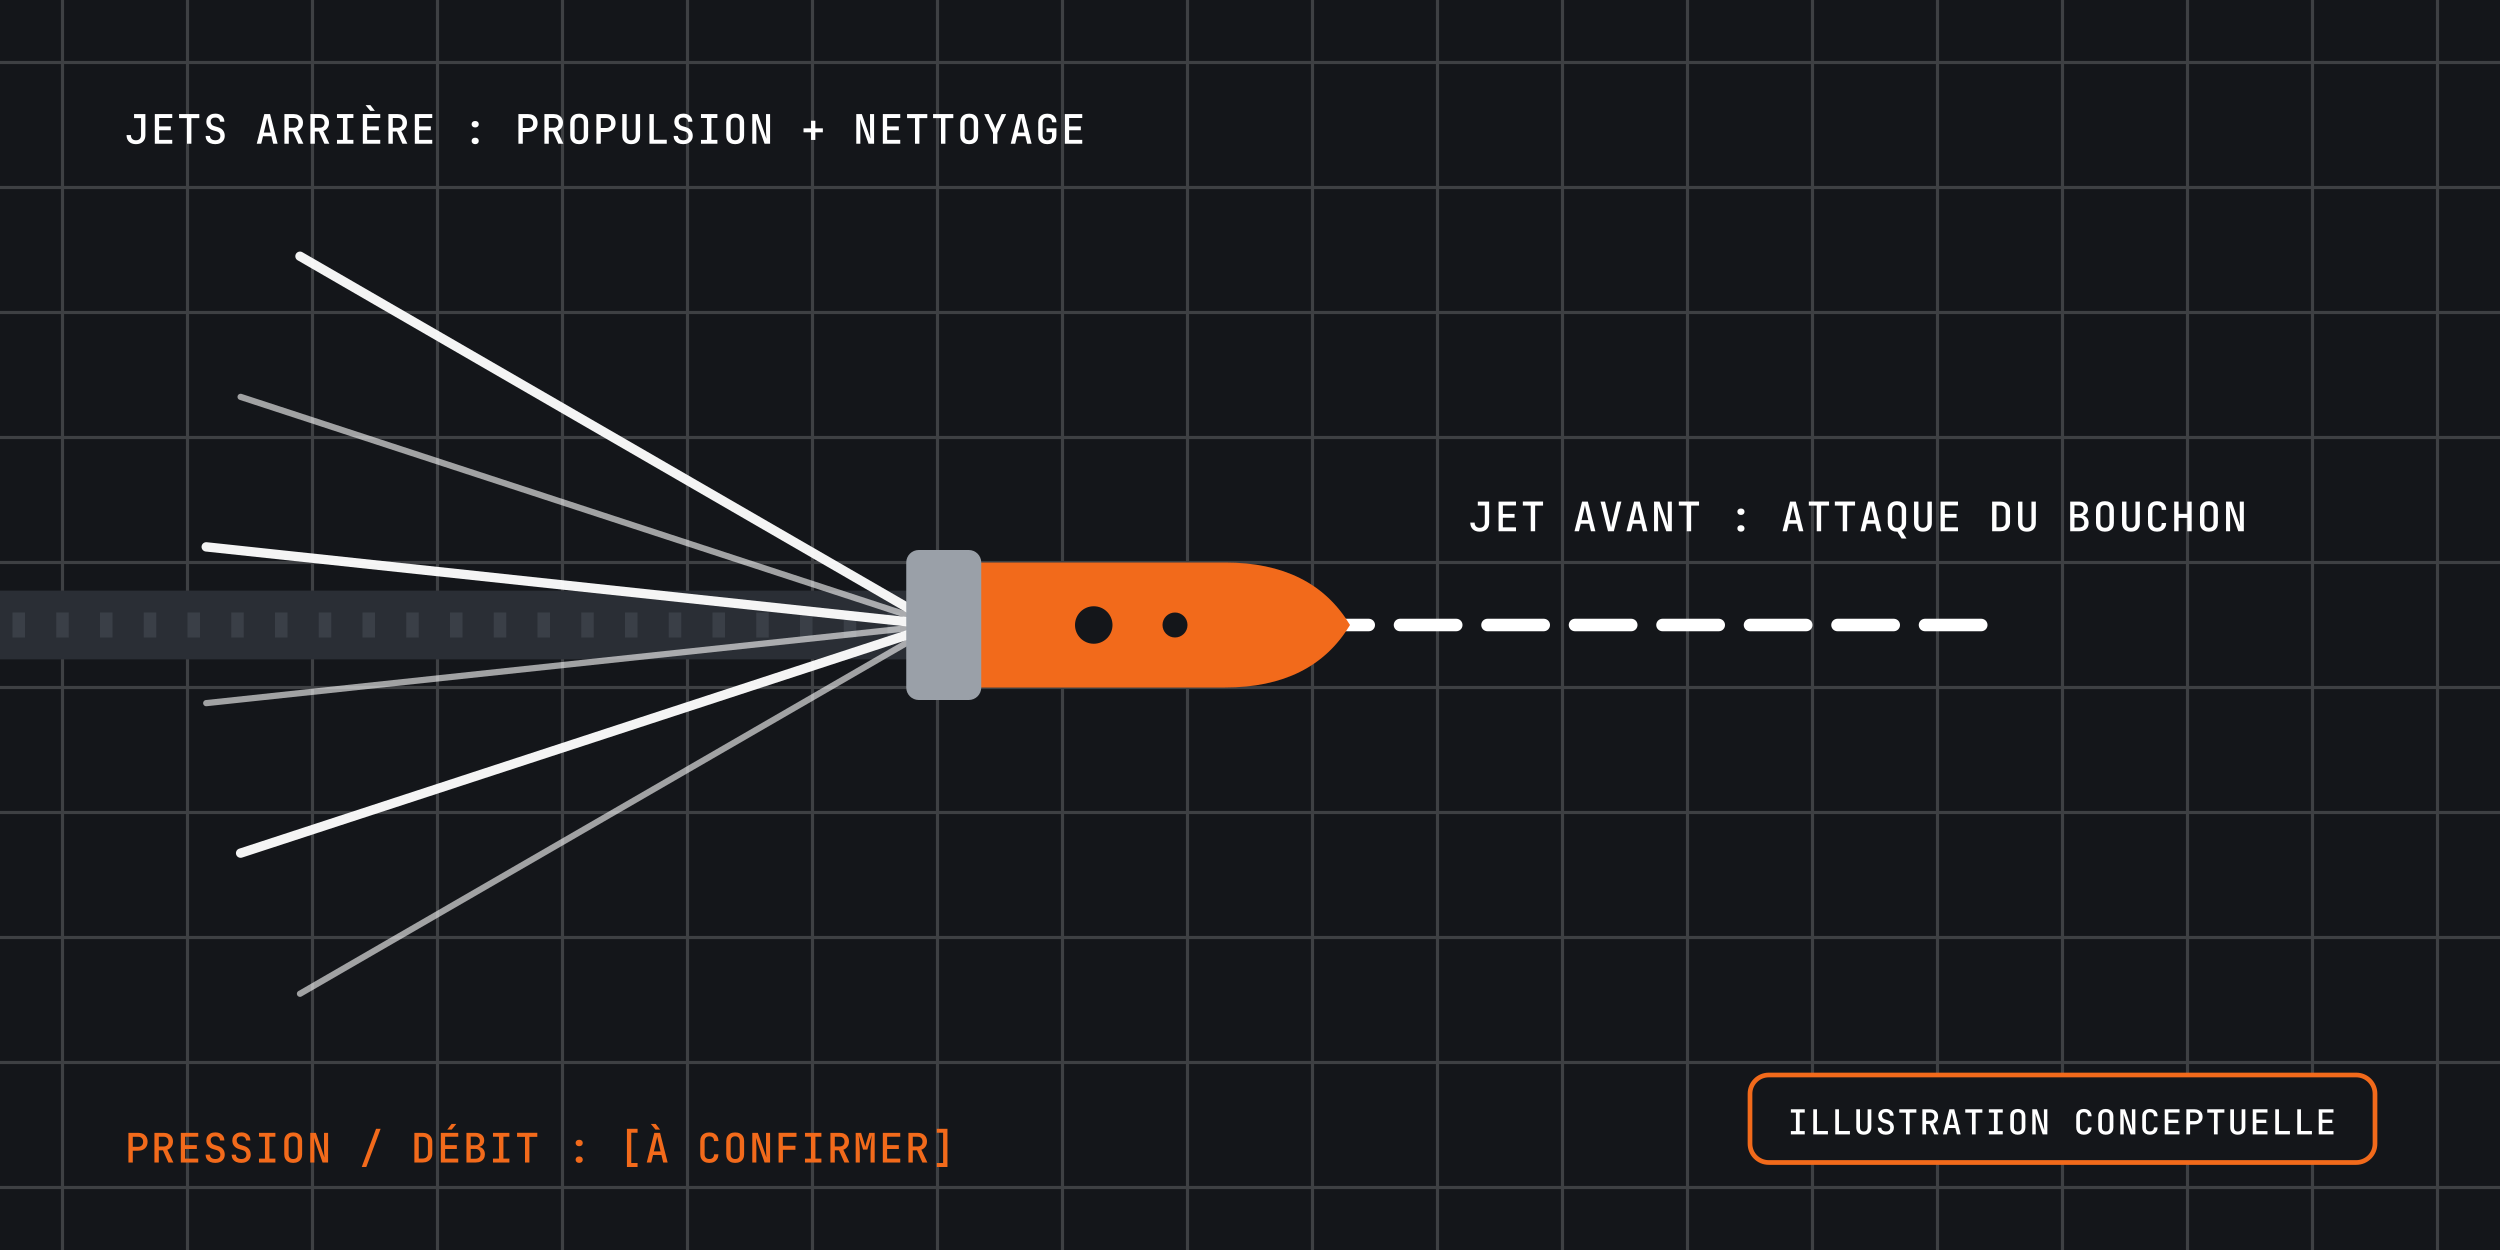
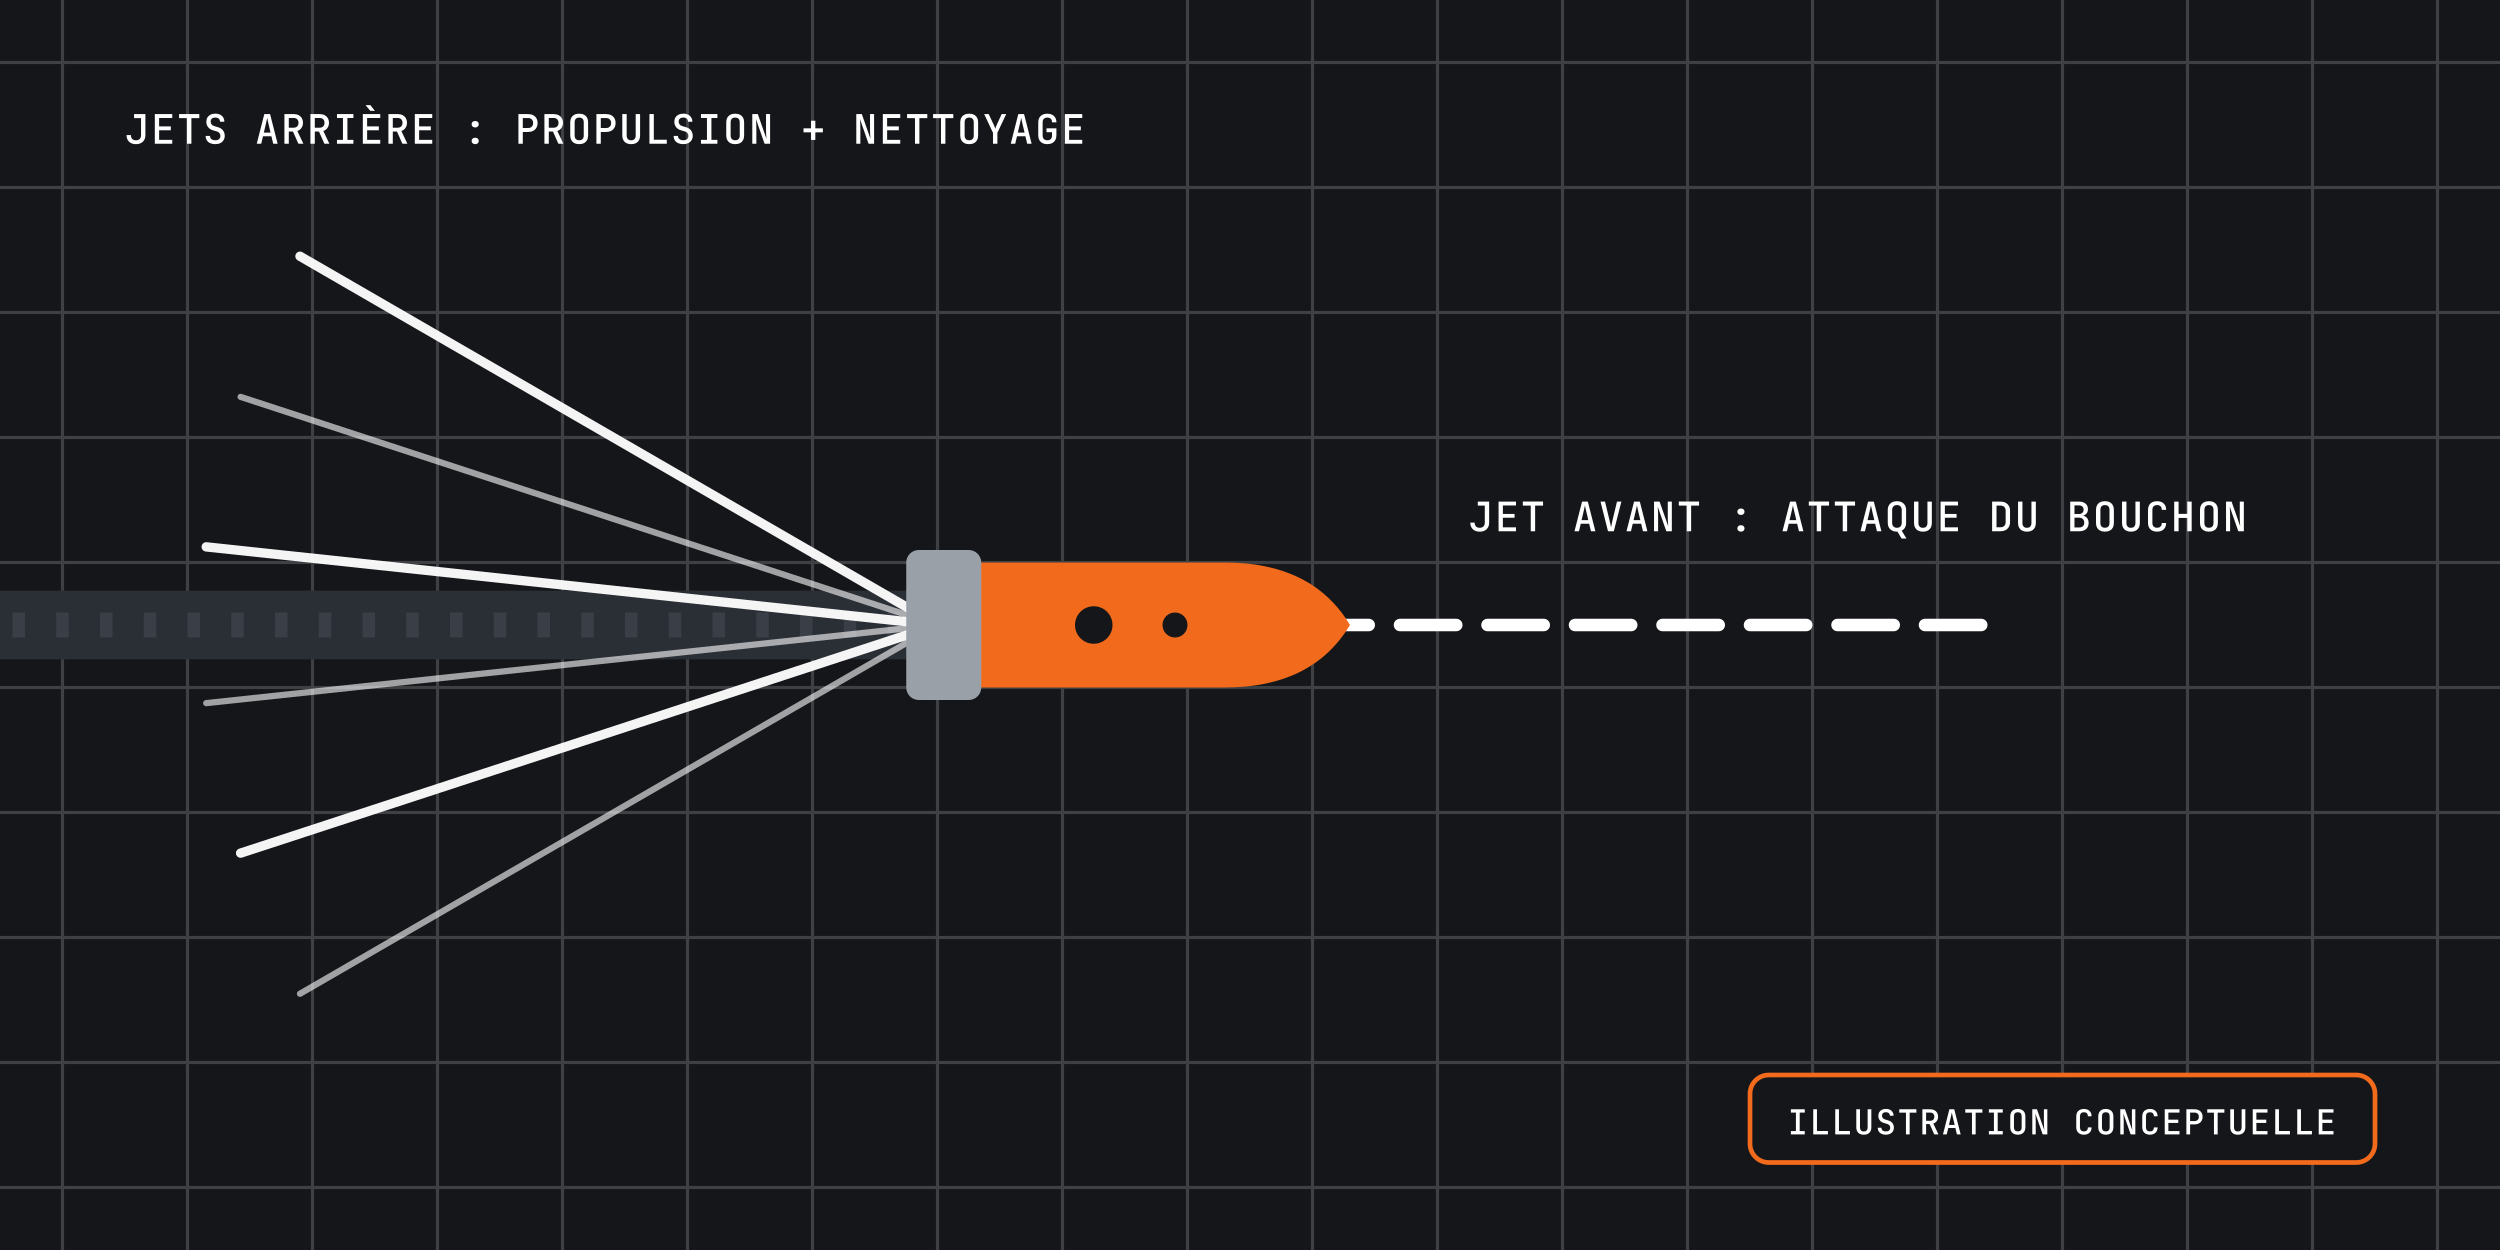
<svg xmlns="http://www.w3.org/2000/svg" viewBox="0 0 800 400" role="img" aria-label="Buse de curage haute pression et ses jets — illustration conceptuelle">
  <rect width="800" height="400" fill="#14161A" />
  <g opacity=".18" stroke="#FFFFFF" stroke-width="1">
    <path d="M0,20 H800" />
    <path d="M0,60 H800" />
    <path d="M0,100 H800" />
    <path d="M0,140 H800" />
    <path d="M0,180 H800" />
    <path d="M0,220 H800" />
    <path d="M0,260 H800" />
    <path d="M0,300 H800" />
    <path d="M0,340 H800" />
    <path d="M0,380 H800" />
    <path d="M20,0 V400" />
    <path d="M60,0 V400" />
    <path d="M100,0 V400" />
    <path d="M140,0 V400" />
    <path d="M180,0 V400" />
    <path d="M220,0 V400" />
    <path d="M260,0 V400" />
    <path d="M300,0 V400" />
    <path d="M340,0 V400" />
    <path d="M380,0 V400" />
    <path d="M420,0 V400" />
    <path d="M460,0 V400" />
    <path d="M500,0 V400" />
    <path d="M540,0 V400" />
    <path d="M580,0 V400" />
    <path d="M620,0 V400" />
    <path d="M660,0 V400" />
    <path d="M700,0 V400" />
    <path d="M740,0 V400" />
    <path d="M780,0 V400" />
  </g>
  <path d="M-10,200 H300" stroke="#2A2E35" stroke-width="22" />
  <path d="M-10,200 H300" stroke="#3A3F47" stroke-width="8" stroke-dasharray="4 10" />
  <path d="M300,200 L96,318" stroke="#FFFFFF" stroke-width="2" stroke-linecap="round" opacity="0.6" />
  <path d="M300,200 L77,273" stroke="#FFFFFF" stroke-width="3" stroke-linecap="round" opacity="0.95" />
  <path d="M300,200 L66,225" stroke="#FFFFFF" stroke-width="2" stroke-linecap="round" opacity="0.6" />
  <path d="M300,200 L66,175" stroke="#FFFFFF" stroke-width="3" stroke-linecap="round" opacity="0.95" />
  <path d="M300,200 L77,127" stroke="#FFFFFF" stroke-width="2" stroke-linecap="round" opacity="0.6" />
  <path d="M300,200 L96,82" stroke="#FFFFFF" stroke-width="3" stroke-linecap="round" opacity="0.95" />
  <path d="M420,200 L640,200" stroke="#FFFFFF" stroke-width="4" stroke-dasharray="18 10" stroke-linecap="round" />
  <path d="M300,180 H392 Q420,180 432,200 Q420,220 392,220 H300 Z" fill="#F26A1B" />
  <rect x="290" y="176" width="24" height="48" rx="4" fill="#9AA0A8" />
  <circle cx="350" cy="200" r="6" fill="#14161A" />
  <circle cx="376" cy="200" r="4" fill="#14161A" />
  <path d="M43.51 46.13Q42.106 46.13 41.3 45.35Q40.494 44.57 40.494 43.231H41.885Q41.885 44.024 42.314 44.46Q42.743 44.895 43.51 44.895Q44.277 44.895 44.706 44.46Q45.135 44.024 45.135 43.244V37.797H42.899V36.51H46.526V43.244Q46.526 44.583 45.713 45.356Q44.901 46.13 43.51 46.13ZM49.542 46.0V36.51H55.119V37.758H50.92V40.449H54.664V41.684H50.92V44.752H55.119V46.0ZM59.838 46.0V37.797H57.303V36.497H63.777V37.797H61.242V46.0ZM68.899 46.13Q67.937 46.13 67.248 45.812Q66.559 45.493 66.182 44.901Q65.805 44.31 65.805 43.491H67.196Q67.196 44.141 67.651 44.511Q68.106 44.882 68.912 44.882Q69.666 44.882 70.095 44.518Q70.524 44.154 70.524 43.517Q70.524 42.984 70.232 42.594Q69.939 42.204 69.393 42.061L68.197 41.71Q67.157 41.411 66.592 40.69Q66.026 39.968 66.026 38.967Q66.026 38.187 66.377 37.602Q66.728 37.017 67.378 36.692Q68.028 36.367 68.912 36.367Q70.212 36.367 70.999 37.069Q71.785 37.771 71.798 38.954H70.394Q70.394 38.33 69.998 37.972Q69.601 37.615 68.886 37.615Q68.197 37.615 67.807 37.947Q67.417 38.278 67.417 38.876Q67.417 39.409 67.71 39.799Q68.002 40.189 68.548 40.345L69.757 40.709Q70.797 40.995 71.356 41.723Q71.915 42.451 71.915 43.465Q71.915 44.258 71.538 44.862Q71.161 45.467 70.485 45.799Q69.809 46.13 68.899 46.13ZM82.159 46.0 84.577 36.51H86.423L88.841 46.0H87.424L86.852 43.595H84.161L83.589 46.0ZM84.421 42.438H86.579L85.929 39.695Q85.76 38.967 85.649 38.427Q85.539 37.888 85.5 37.693Q85.461 37.888 85.357 38.427Q85.253 38.967 85.071 39.682ZM91.012 46.0V36.51H93.989Q94.886 36.51 95.549 36.855Q96.212 37.199 96.582 37.823Q96.953 38.447 96.953 39.292Q96.953 40.241 96.465 40.936Q95.978 41.632 95.146 41.918L97.083 46.0H95.484L93.755 42.1H92.416V46.0ZM92.416 40.865H93.989Q94.691 40.865 95.107 40.443Q95.523 40.02 95.523 39.318Q95.523 38.59 95.107 38.174Q94.691 37.758 93.989 37.758H92.416ZM99.332 46.0V36.51H102.309Q103.206 36.51 103.869 36.855Q104.532 37.199 104.902 37.823Q105.273 38.447 105.273 39.292Q105.273 40.241 104.785 40.936Q104.298 41.632 103.466 41.918L105.403 46.0H103.804L102.075 42.1H100.736V46.0ZM100.736 40.865H102.309Q103.011 40.865 103.427 40.443Q103.843 40.02 103.843 39.318Q103.843 38.59 103.427 38.174Q103.011 37.758 102.309 37.758H100.736ZM107.834 46.0V44.752H109.745V37.758H107.834V36.51H113.086V37.758H111.175V44.752H113.086V46.0ZM116.102 46.0V36.51H121.679V37.758H117.48V40.449H121.224V41.684H117.48V44.752H121.679V46.0ZM118.494 35.47 116.986 33.65H118.546L119.95 35.47ZM124.292 46.0V36.51H127.269Q128.166 36.51 128.829 36.855Q129.492 37.199 129.862 37.823Q130.233 38.447 130.233 39.292Q130.233 40.241 129.745 40.936Q129.258 41.632 128.426 41.918L130.363 46.0H128.764L127.035 42.1H125.696V46.0ZM125.696 40.865H127.269Q127.971 40.865 128.387 40.443Q128.803 40.02 128.803 39.318Q128.803 38.59 128.387 38.174Q127.971 37.758 127.269 37.758H125.696ZM132.742 46.0V36.51H138.319V37.758H134.12V40.449H137.864V41.684H134.12V44.752H138.319V46.0ZM152.06 40.787Q151.553 40.787 151.234 40.501Q150.916 40.215 150.916 39.747Q150.916 39.279 151.234 38.999Q151.553 38.72 152.06 38.72Q152.58 38.72 152.892 38.999Q153.204 39.279 153.204 39.747Q153.204 40.215 152.892 40.501Q152.58 40.787 152.06 40.787ZM152.06 46.13Q151.553 46.13 151.234 45.844Q150.916 45.558 150.916 45.103Q150.916 44.622 151.234 44.343Q151.553 44.063 152.06 44.063Q152.58 44.063 152.892 44.343Q153.204 44.622 153.204 45.103Q153.204 45.558 152.892 45.844Q152.58 46.13 152.06 46.13ZM165.892 46.0V36.51H168.999Q169.922 36.51 170.604 36.861Q171.287 37.212 171.657 37.856Q172.028 38.499 172.028 39.37Q172.028 40.228 171.651 40.878Q171.274 41.528 170.598 41.879Q169.922 42.23 168.999 42.23H167.296V46.0ZM167.296 40.969H168.999Q169.727 40.969 170.162 40.534Q170.598 40.098 170.598 39.37Q170.598 38.629 170.162 38.2Q169.727 37.771 168.999 37.771H167.296ZM174.212 46.0V36.51H177.189Q178.086 36.51 178.749 36.855Q179.412 37.199 179.782 37.823Q180.153 38.447 180.153 39.292Q180.153 40.241 179.665 40.936Q179.178 41.632 178.346 41.918L180.283 46.0H178.684L176.955 42.1H175.616V46.0ZM175.616 40.865H177.189Q177.891 40.865 178.307 40.443Q178.723 40.02 178.723 39.318Q178.723 38.59 178.307 38.174Q177.891 37.758 177.189 37.758H175.616ZM185.34 46.13Q184.456 46.13 183.812 45.799Q183.169 45.467 182.824 44.837Q182.48 44.206 182.48 43.361V39.149Q182.48 38.291 182.824 37.667Q183.169 37.043 183.812 36.712Q184.456 36.38 185.34 36.38Q186.224 36.38 186.867 36.712Q187.511 37.043 187.855 37.667Q188.2 38.291 188.2 39.136V43.361Q188.2 44.206 187.855 44.837Q187.511 45.467 186.867 45.799Q186.224 46.13 185.34 46.13ZM185.34 44.882Q186.055 44.882 186.425 44.486Q186.796 44.089 186.796 43.361V39.149Q186.796 38.408 186.425 38.018Q186.055 37.628 185.34 37.628Q184.638 37.628 184.261 38.018Q183.884 38.408 183.884 39.149V43.361Q183.884 44.089 184.261 44.486Q184.638 44.882 185.34 44.882ZM190.852 46.0V36.51H193.959Q194.882 36.51 195.564 36.861Q196.247 37.212 196.617 37.856Q196.988 38.499 196.988 39.37Q196.988 40.228 196.611 40.878Q196.234 41.528 195.558 41.879Q194.882 42.23 193.959 42.23H192.256V46.0ZM192.256 40.969H193.959Q194.687 40.969 195.122 40.534Q195.558 40.098 195.558 39.37Q195.558 38.629 195.122 38.2Q194.687 37.771 193.959 37.771H192.256ZM201.98 46.13Q200.615 46.13 199.874 45.383Q199.133 44.635 199.133 43.348V36.51H200.537V43.348Q200.537 44.063 200.894 44.479Q201.252 44.895 201.98 44.895Q202.695 44.895 203.059 44.479Q203.423 44.063 203.423 43.348V36.51H204.827V43.348Q204.827 44.635 204.086 45.383Q203.345 46.13 201.98 46.13ZM207.817 46.0V36.51H209.221V44.713H213.368V46.0ZM218.659 46.13Q217.697 46.13 217.008 45.812Q216.319 45.493 215.942 44.901Q215.565 44.31 215.565 43.491H216.956Q216.956 44.141 217.411 44.511Q217.866 44.882 218.672 44.882Q219.426 44.882 219.855 44.518Q220.284 44.154 220.284 43.517Q220.284 42.984 219.991 42.594Q219.699 42.204 219.153 42.061L217.957 41.71Q216.917 41.411 216.351 40.69Q215.786 39.968 215.786 38.967Q215.786 38.187 216.137 37.602Q216.488 37.017 217.138 36.692Q217.788 36.367 218.672 36.367Q219.972 36.367 220.758 37.069Q221.545 37.771 221.558 38.954H220.154Q220.154 38.33 219.757 37.972Q219.361 37.615 218.646 37.615Q217.957 37.615 217.567 37.947Q217.177 38.278 217.177 38.876Q217.177 39.409 217.469 39.799Q217.762 40.189 218.308 40.345L219.517 40.709Q220.557 40.995 221.116 41.723Q221.675 42.451 221.675 43.465Q221.675 44.258 221.298 44.862Q220.921 45.467 220.245 45.799Q219.569 46.13 218.659 46.13ZM224.314 46.0V44.752H226.225V37.758H224.314V36.51H229.566V37.758H227.655V44.752H229.566V46.0ZM235.26 46.13Q234.376 46.13 233.732 45.799Q233.089 45.467 232.744 44.837Q232.4 44.206 232.4 43.361V39.149Q232.4 38.291 232.744 37.667Q233.089 37.043 233.732 36.712Q234.376 36.38 235.26 36.38Q236.144 36.38 236.787 36.712Q237.431 37.043 237.775 37.667Q238.12 38.291 238.12 39.136V43.361Q238.12 44.206 237.775 44.837Q237.431 45.467 236.787 45.799Q236.144 46.13 235.26 46.13ZM235.26 44.882Q235.975 44.882 236.345 44.486Q236.716 44.089 236.716 43.361V39.149Q236.716 38.408 236.345 38.018Q235.975 37.628 235.26 37.628Q234.558 37.628 234.181 38.018Q233.804 38.408 233.804 39.149V43.361Q233.804 44.089 234.181 44.486Q234.558 44.882 235.26 44.882ZM240.733 46.0V36.51H242.501L245.27 44.401Q245.244 44.024 245.205 43.504Q245.166 42.984 245.146 42.425Q245.127 41.866 245.127 41.411V36.51H246.427V46.0H244.659L241.903 38.109Q241.929 38.447 241.961 38.954Q241.994 39.461 242.013 40.007Q242.033 40.553 242.033 41.021V46.0ZM259.531 44.778V42.347H257.126V41.073H259.531V38.642H260.909V41.073H263.314V42.347H260.909V44.778ZM274.013 46.0V36.51H275.781L278.55 44.401Q278.524 44.024 278.485 43.504Q278.446 42.984 278.426 42.425Q278.407 41.866 278.407 41.411V36.51H279.707V46.0H277.939L275.183 38.109Q275.209 38.447 275.241 38.954Q275.274 39.461 275.293 40.007Q275.313 40.553 275.313 41.021V46.0ZM282.502 46.0V36.51H288.079V37.758H283.88V40.449H287.624V41.684H283.88V44.752H288.079V46.0ZM292.798 46.0V37.797H290.263V36.497H296.737V37.797H294.202V46.0ZM301.118 46.0V37.797H298.583V36.497H305.057V37.797H302.522V46.0ZM310.14 46.13Q309.256 46.13 308.612 45.799Q307.969 45.467 307.624 44.837Q307.28 44.206 307.28 43.361V39.149Q307.28 38.291 307.624 37.667Q307.969 37.043 308.612 36.712Q309.256 36.38 310.14 36.38Q311.024 36.38 311.667 36.712Q312.311 37.043 312.655 37.667Q313 38.291 313 39.136V43.361Q313 44.206 312.655 44.837Q312.311 45.467 311.667 45.799Q311.024 46.13 310.14 46.13ZM310.14 44.882Q310.855 44.882 311.225 44.486Q311.596 44.089 311.596 43.361V39.149Q311.596 38.408 311.225 38.018Q310.855 37.628 310.14 37.628Q309.438 37.628 309.061 38.018Q308.684 38.408 308.684 39.149V43.361Q308.684 44.089 309.061 44.486Q309.438 44.882 310.14 44.882ZM317.758 46.0V42.503L314.937 36.51H316.393L318.07 40.098Q318.239 40.449 318.343 40.755Q318.447 41.06 318.486 41.229Q318.512 41.06 318.622 40.755Q318.733 40.449 318.889 40.098L320.527 36.51H321.983L319.162 42.503V46.0ZM323.439 46.0 325.857 36.51H327.703L330.121 46.0H328.704L328.132 43.595H325.441L324.869 46.0ZM325.701 42.438H327.859L327.209 39.695Q327.04 38.967 326.929 38.427Q326.819 37.888 326.78 37.693Q326.741 37.888 326.637 38.427Q326.533 38.967 326.351 39.682ZM335.152 46.13Q334.268 46.13 333.611 45.799Q332.955 45.467 332.597 44.837Q332.24 44.206 332.24 43.361V39.149Q332.24 38.291 332.597 37.667Q332.955 37.043 333.611 36.712Q334.268 36.38 335.152 36.38Q336.036 36.38 336.686 36.718Q337.336 37.056 337.693 37.673Q338.051 38.291 338.051 39.149H336.647Q336.647 38.408 336.257 38.018Q335.867 37.628 335.152 37.628Q334.437 37.628 334.04 38.018Q333.644 38.408 333.644 39.136V43.361Q333.644 44.089 334.04 44.492Q334.437 44.895 335.152 44.895Q335.867 44.895 336.257 44.492Q336.647 44.089 336.647 43.361V42.295H334.879V41.06H338.051V43.361Q338.051 44.206 337.693 44.83Q337.336 45.454 336.686 45.792Q336.036 46.13 335.152 46.13ZM340.742 46.0V36.51H346.319V37.758H342.12V40.449H345.864V41.684H342.12V44.752H346.319V46.0Z" fill="#FFFFFF" />
  <path d="M473.51 170.13Q472.106 170.13 471.3 169.35Q470.494 168.57 470.494 167.231H471.885Q471.885 168.024 472.314 168.459Q472.743 168.895 473.51 168.895Q474.277 168.895 474.706 168.459Q475.135 168.024 475.135 167.244V161.797H472.899V160.51H476.526V167.244Q476.526 168.583 475.714 169.356Q474.901 170.13 473.51 170.13ZM479.542 170.0V160.51H485.119V161.758H480.92V164.449H484.664V165.684H480.92V168.752H485.119V170.0ZM489.838 170.0V161.797H487.303V160.497H493.777V161.797H491.242V170.0ZM503.839 170.0 506.257 160.51H508.103L510.521 170.0H509.104L508.532 167.595H505.841L505.269 170.0ZM506.101 166.438H508.259L507.609 163.695Q507.44 162.967 507.329 162.428Q507.219 161.888 507.18 161.693Q507.141 161.888 507.037 162.428Q506.933 162.967 506.751 163.682ZM514.564 170.0 512.159 160.51H513.602L515.123 166.828Q515.266 167.387 515.376 167.94Q515.487 168.492 515.539 168.804Q515.591 168.492 515.688 167.94Q515.786 167.387 515.929 166.815L517.437 160.51H518.841L516.423 170.0ZM520.479 170.0 522.897 160.51H524.743L527.161 170.0H525.744L525.172 167.595H522.481L521.909 170.0ZM522.741 166.438H524.899L524.249 163.695Q524.08 162.967 523.969 162.428Q523.859 161.888 523.82 161.693Q523.781 161.888 523.677 162.428Q523.573 162.967 523.391 163.682ZM529.293 170.0V160.51H531.061L533.83 168.401Q533.804 168.024 533.765 167.504Q533.726 166.984 533.707 166.425Q533.687 165.866 533.687 165.411V160.51H534.987V170.0H533.219L530.463 162.109Q530.489 162.447 530.522 162.954Q530.554 163.461 530.573 164.007Q530.593 164.553 530.593 165.021V170.0ZM539.758 170.0V161.797H537.223V160.497H543.697V161.797H541.162V170.0ZM557.1 164.787Q556.593 164.787 556.275 164.501Q555.956 164.215 555.956 163.747Q555.956 163.279 556.275 163Q556.593 162.72 557.1 162.72Q557.62 162.72 557.932 163Q558.244 163.279 558.244 163.747Q558.244 164.215 557.932 164.501Q557.62 164.787 557.1 164.787ZM557.1 170.13Q556.593 170.13 556.275 169.844Q555.956 169.558 555.956 169.103Q555.956 168.622 556.275 168.343Q556.593 168.063 557.1 168.063Q557.62 168.063 557.932 168.343Q558.244 168.622 558.244 169.103Q558.244 169.558 557.932 169.844Q557.62 170.13 557.1 170.13ZM570.399 170.0 572.817 160.51H574.663L577.081 170.0H575.664L575.092 167.595H572.401L571.829 170.0ZM572.661 166.438H574.819L574.169 163.695Q574 162.967 573.89 162.428Q573.779 161.888 573.74 161.693Q573.701 161.888 573.597 162.428Q573.493 162.967 573.311 163.682ZM581.358 170.0V161.797H578.823V160.497H585.297V161.797H582.762V170.0ZM589.678 170.0V161.797H587.143V160.497H593.617V161.797H591.082V170.0ZM595.359 170.0 597.777 160.51H599.623L602.041 170.0H600.624L600.052 167.595H597.361L596.789 170.0ZM597.621 166.438H599.779L599.129 163.695Q598.96 162.967 598.85 162.428Q598.739 161.888 598.7 161.693Q598.661 161.888 598.557 162.428Q598.453 162.967 598.271 163.682ZM608.515 172.34 607.111 170.013 607.319 170.117Q607.267 170.117 607.189 170.123Q607.111 170.13 607.02 170.13Q606.136 170.13 605.473 169.779Q604.81 169.428 604.446 168.798Q604.082 168.167 604.082 167.322V163.188Q604.082 162.33 604.446 161.706Q604.81 161.082 605.473 160.731Q606.136 160.38 607.02 160.38Q607.917 160.38 608.574 160.731Q609.23 161.082 609.594 161.706Q609.958 162.33 609.958 163.188V167.322Q609.958 168.18 609.588 168.83Q609.217 169.48 608.528 169.805L610.075 172.34ZM607.02 168.895Q607.735 168.895 608.145 168.466Q608.554 168.037 608.554 167.322V163.188Q608.554 162.46 608.145 162.038Q607.735 161.615 607.02 161.615Q606.318 161.615 605.902 162.038Q605.486 162.46 605.486 163.188V167.322Q605.486 168.037 605.896 168.466Q606.305 168.895 607.02 168.895ZM615.34 170.13Q613.975 170.13 613.234 169.382Q612.493 168.635 612.493 167.348V160.51H613.897V167.348Q613.897 168.063 614.255 168.479Q614.612 168.895 615.34 168.895Q616.055 168.895 616.419 168.479Q616.783 168.063 616.783 167.348V160.51H618.187V167.348Q618.187 168.635 617.446 169.382Q616.705 170.13 615.34 170.13ZM620.982 170.0V160.51H626.559V161.758H622.36V164.449H626.104V165.684H622.36V168.752H626.559V170.0ZM637.479 170.0V160.51H640.131Q641.067 160.51 641.756 160.868Q642.445 161.225 642.829 161.875Q643.212 162.525 643.212 163.409V167.088Q643.212 167.959 642.829 168.622Q642.445 169.285 641.756 169.642Q641.067 170.0 640.131 170.0ZM638.883 168.726H640.131Q640.911 168.726 641.36 168.291Q641.808 167.855 641.808 167.088V163.409Q641.808 162.655 641.36 162.219Q640.911 161.784 640.131 161.784H638.883ZM648.62 170.13Q647.255 170.13 646.514 169.382Q645.773 168.635 645.773 167.348V160.51H647.177V167.348Q647.177 168.063 647.535 168.479Q647.892 168.895 648.62 168.895Q649.335 168.895 649.699 168.479Q650.063 168.063 650.063 167.348V160.51H651.467V167.348Q651.467 168.635 650.726 169.382Q649.985 170.13 648.62 170.13ZM662.465 170.0V160.51H665.26Q666.612 160.51 667.379 161.16Q668.146 161.81 668.146 162.954Q668.146 163.604 667.867 164.079Q667.587 164.553 667.093 164.813Q666.599 165.073 665.936 165.073V164.943Q666.651 164.93 667.197 165.209Q667.743 165.489 668.055 166.035Q668.367 166.581 668.367 167.335Q668.367 168.141 668.01 168.745Q667.652 169.35 666.996 169.675Q666.339 170.0 665.442 170.0ZM663.83 168.791H665.325Q666.079 168.791 666.521 168.388Q666.963 167.985 666.963 167.27Q666.963 166.542 666.521 166.1Q666.079 165.658 665.325 165.658H663.83ZM663.83 164.488H665.247Q665.949 164.488 666.352 164.111Q666.755 163.734 666.755 163.097Q666.755 162.46 666.352 162.089Q665.949 161.719 665.26 161.719H663.83ZM673.58 170.13Q672.696 170.13 672.053 169.798Q671.409 169.467 671.065 168.837Q670.72 168.206 670.72 167.361V163.149Q670.72 162.291 671.065 161.667Q671.409 161.043 672.053 160.712Q672.696 160.38 673.58 160.38Q674.464 160.38 675.108 160.712Q675.751 161.043 676.096 161.667Q676.44 162.291 676.44 163.136V167.361Q676.44 168.206 676.096 168.837Q675.751 169.467 675.108 169.798Q674.464 170.13 673.58 170.13ZM673.58 168.882Q674.295 168.882 674.666 168.486Q675.036 168.089 675.036 167.361V163.149Q675.036 162.408 674.666 162.018Q674.295 161.628 673.58 161.628Q672.878 161.628 672.501 162.018Q672.124 162.408 672.124 163.149V167.361Q672.124 168.089 672.501 168.486Q672.878 168.882 673.58 168.882ZM681.9 170.13Q680.535 170.13 679.794 169.382Q679.053 168.635 679.053 167.348V160.51H680.457V167.348Q680.457 168.063 680.815 168.479Q681.172 168.895 681.9 168.895Q682.615 168.895 682.979 168.479Q683.343 168.063 683.343 167.348V160.51H684.747V167.348Q684.747 168.635 684.006 169.382Q683.265 170.13 681.9 170.13ZM690.272 170.13Q689.388 170.13 688.732 169.798Q688.075 169.467 687.718 168.837Q687.36 168.206 687.36 167.361V163.149Q687.36 162.291 687.718 161.667Q688.075 161.043 688.732 160.712Q689.388 160.38 690.272 160.38Q691.156 160.38 691.806 160.718Q692.456 161.056 692.814 161.673Q693.171 162.291 693.171 163.149H691.767Q691.767 162.408 691.377 162.018Q690.987 161.628 690.272 161.628Q689.557 161.628 689.161 162.018Q688.764 162.408 688.764 163.136V167.361Q688.764 168.089 689.161 168.486Q689.557 168.882 690.272 168.882Q690.987 168.882 691.377 168.486Q691.767 168.089 691.767 167.361H693.171Q693.171 168.206 692.814 168.83Q692.456 169.454 691.806 169.792Q691.156 170.13 690.272 170.13ZM695.745 170.0V160.51H697.149V164.436H699.931V160.51H701.335V170.0H699.931V165.736H697.149V170.0ZM706.86 170.13Q705.976 170.13 705.333 169.798Q704.689 169.467 704.345 168.837Q704 168.206 704 167.361V163.149Q704 162.291 704.345 161.667Q704.689 161.043 705.333 160.712Q705.976 160.38 706.86 160.38Q707.744 160.38 708.388 160.712Q709.031 161.043 709.376 161.667Q709.72 162.291 709.72 163.136V167.361Q709.72 168.206 709.376 168.837Q709.031 169.467 708.388 169.798Q707.744 170.13 706.86 170.13ZM706.86 168.882Q707.575 168.882 707.946 168.486Q708.316 168.089 708.316 167.361V163.149Q708.316 162.408 707.946 162.018Q707.575 161.628 706.86 161.628Q706.158 161.628 705.781 162.018Q705.404 162.408 705.404 163.149V167.361Q705.404 168.089 705.781 168.486Q706.158 168.882 706.86 168.882ZM712.333 170.0V160.51H714.101L716.87 168.401Q716.844 168.024 716.805 167.504Q716.766 166.984 716.747 166.425Q716.727 165.866 716.727 165.411V160.51H718.027V170.0H716.259L713.503 162.109Q713.529 162.447 713.562 162.954Q713.594 163.461 713.614 164.007Q713.633 164.553 713.633 165.021V170.0Z" fill="#FFFFFF" />
-   <path d="M41.092 372.0V362.51H44.199Q45.122 362.51 45.805 362.861Q46.487 363.212 46.858 363.856Q47.228 364.499 47.228 365.37Q47.228 366.228 46.851 366.878Q46.474 367.528 45.798 367.879Q45.122 368.23 44.199 368.23H42.496V372.0ZM42.496 366.969H44.199Q44.927 366.969 45.362 366.534Q45.798 366.098 45.798 365.37Q45.798 364.629 45.362 364.2Q44.927 363.771 44.199 363.771H42.496ZM49.412 372.0V362.51H52.389Q53.286 362.51 53.949 362.855Q54.612 363.199 54.983 363.823Q55.353 364.447 55.353 365.292Q55.353 366.241 54.865 366.937Q54.378 367.632 53.546 367.918L55.483 372.0H53.884L52.155 368.1H50.816V372.0ZM50.816 366.865H52.389Q53.091 366.865 53.507 366.442Q53.923 366.02 53.923 365.318Q53.923 364.59 53.507 364.174Q53.091 363.758 52.389 363.758H50.816ZM57.862 372.0V362.51H63.439V363.758H59.24V366.449H62.984V367.684H59.24V370.752H63.439V372.0ZM68.899 372.13Q67.937 372.13 67.248 371.812Q66.559 371.493 66.182 370.901Q65.805 370.31 65.805 369.491H67.196Q67.196 370.141 67.651 370.512Q68.106 370.882 68.912 370.882Q69.666 370.882 70.095 370.518Q70.524 370.154 70.524 369.517Q70.524 368.984 70.232 368.594Q69.939 368.204 69.393 368.061L68.197 367.71Q67.157 367.411 66.592 366.69Q66.026 365.968 66.026 364.967Q66.026 364.187 66.377 363.602Q66.728 363.017 67.378 362.692Q68.028 362.367 68.912 362.367Q70.212 362.367 70.999 363.069Q71.785 363.771 71.798 364.954H70.394Q70.394 364.33 69.998 363.972Q69.601 363.615 68.886 363.615Q68.197 363.615 67.807 363.947Q67.417 364.278 67.417 364.876Q67.417 365.409 67.71 365.799Q68.002 366.189 68.548 366.345L69.757 366.709Q70.797 366.995 71.356 367.723Q71.915 368.451 71.915 369.465Q71.915 370.258 71.538 370.862Q71.161 371.467 70.485 371.798Q69.809 372.13 68.899 372.13ZM77.219 372.13Q76.257 372.13 75.568 371.812Q74.879 371.493 74.502 370.901Q74.125 370.31 74.125 369.491H75.516Q75.516 370.141 75.971 370.512Q76.426 370.882 77.232 370.882Q77.986 370.882 78.415 370.518Q78.844 370.154 78.844 369.517Q78.844 368.984 78.552 368.594Q78.259 368.204 77.713 368.061L76.517 367.71Q75.477 367.411 74.912 366.69Q74.346 365.968 74.346 364.967Q74.346 364.187 74.697 363.602Q75.048 363.017 75.698 362.692Q76.348 362.367 77.232 362.367Q78.532 362.367 79.319 363.069Q80.105 363.771 80.118 364.954H78.714Q78.714 364.33 78.317 363.972Q77.921 363.615 77.206 363.615Q76.517 363.615 76.127 363.947Q75.737 364.278 75.737 364.876Q75.737 365.409 76.029 365.799Q76.322 366.189 76.868 366.345L78.077 366.709Q79.117 366.995 79.676 367.723Q80.235 368.451 80.235 369.465Q80.235 370.258 79.858 370.862Q79.481 371.467 78.805 371.798Q78.129 372.13 77.219 372.13ZM82.874 372.0V370.752H84.785V363.758H82.874V362.51H88.126V363.758H86.215V370.752H88.126V372.0ZM93.82 372.13Q92.936 372.13 92.292 371.798Q91.649 371.467 91.304 370.837Q90.96 370.206 90.96 369.361V365.149Q90.96 364.291 91.304 363.667Q91.649 363.043 92.292 362.712Q92.936 362.38 93.82 362.38Q94.704 362.38 95.347 362.712Q95.991 363.043 96.335 363.667Q96.68 364.291 96.68 365.136V369.361Q96.68 370.206 96.335 370.837Q95.991 371.467 95.347 371.798Q94.704 372.13 93.82 372.13ZM93.82 370.882Q94.535 370.882 94.905 370.486Q95.276 370.089 95.276 369.361V365.149Q95.276 364.408 94.905 364.018Q94.535 363.628 93.82 363.628Q93.118 363.628 92.741 364.018Q92.364 364.408 92.364 365.149V369.361Q92.364 370.089 92.741 370.486Q93.118 370.882 93.82 370.882ZM99.293 372.0V362.51H101.061L103.83 370.401Q103.804 370.024 103.765 369.504Q103.726 368.984 103.706 368.425Q103.687 367.866 103.687 367.411V362.51H104.987V372.0H103.219L100.463 364.109Q100.489 364.447 100.521 364.954Q100.554 365.461 100.573 366.007Q100.593 366.553 100.593 367.021V372.0ZM115.764 373.43 120.34 361.21H121.796L117.22 373.43ZM132.599 372.0V362.51H135.251Q136.187 362.51 136.876 362.868Q137.565 363.225 137.948 363.875Q138.332 364.525 138.332 365.409V369.088Q138.332 369.959 137.948 370.622Q137.565 371.285 136.876 371.643Q136.187 372.0 135.251 372.0ZM134.003 370.726H135.251Q136.031 370.726 136.479 370.291Q136.928 369.855 136.928 369.088V365.409Q136.928 364.655 136.479 364.219Q136.031 363.784 135.251 363.784H134.003ZM141.062 372.0V362.51H146.639V363.758H142.44V366.449H146.184V367.684H142.44V370.752H146.639V372.0ZM143.129 361.47 144.507 359.65H146.015L144.546 361.47ZM149.265 372.0V362.51H152.06Q153.412 362.51 154.179 363.16Q154.946 363.81 154.946 364.954Q154.946 365.604 154.666 366.078Q154.387 366.553 153.893 366.813Q153.399 367.073 152.736 367.073V366.943Q153.451 366.93 153.997 367.209Q154.543 367.489 154.855 368.035Q155.167 368.581 155.167 369.335Q155.167 370.141 154.809 370.745Q154.452 371.35 153.795 371.675Q153.139 372.0 152.242 372.0ZM150.63 370.791H152.125Q152.879 370.791 153.321 370.388Q153.763 369.985 153.763 369.27Q153.763 368.542 153.321 368.1Q152.879 367.658 152.125 367.658H150.63ZM150.63 366.488H152.047Q152.749 366.488 153.152 366.111Q153.555 365.734 153.555 365.097Q153.555 364.46 153.152 364.089Q152.749 363.719 152.06 363.719H150.63ZM157.754 372.0V370.752H159.665V363.758H157.754V362.51H163.006V363.758H161.095V370.752H163.006V372.0ZM167.998 372.0V363.797H165.463V362.497H171.937V363.797H169.402V372.0ZM185.34 366.787Q184.833 366.787 184.514 366.501Q184.196 366.215 184.196 365.747Q184.196 365.279 184.514 365Q184.833 364.72 185.34 364.72Q185.86 364.72 186.172 365Q186.484 365.279 186.484 365.747Q186.484 366.215 186.172 366.501Q185.86 366.787 185.34 366.787ZM185.34 372.13Q184.833 372.13 184.514 371.844Q184.196 371.558 184.196 371.103Q184.196 370.622 184.514 370.342Q184.833 370.063 185.34 370.063Q185.86 370.063 186.172 370.342Q186.484 370.622 186.484 371.103Q186.484 371.558 186.172 371.844Q185.86 372.13 185.34 372.13ZM200.615 373.43V361.21H204.021V362.484H202.006V372.156H204.021V373.43ZM206.959 372.0 209.377 362.51H211.223L213.641 372.0H212.224L211.652 369.595H208.961L208.389 372.0ZM209.221 368.438H211.379L210.729 365.695Q210.56 364.967 210.449 364.428Q210.339 363.888 210.3 363.693Q210.261 363.888 210.157 364.428Q210.053 364.967 209.871 365.682ZM209.754 361.47 208.246 359.65H209.806L211.21 361.47ZM226.992 372.13Q226.108 372.13 225.451 371.798Q224.795 371.467 224.437 370.837Q224.08 370.206 224.08 369.361V365.149Q224.08 364.291 224.437 363.667Q224.795 363.043 225.451 362.712Q226.108 362.38 226.992 362.38Q227.876 362.38 228.526 362.718Q229.176 363.056 229.533 363.673Q229.891 364.291 229.891 365.149H228.487Q228.487 364.408 228.097 364.018Q227.707 363.628 226.992 363.628Q226.277 363.628 225.88 364.018Q225.484 364.408 225.484 365.136V369.361Q225.484 370.089 225.88 370.486Q226.277 370.882 226.992 370.882Q227.707 370.882 228.097 370.486Q228.487 370.089 228.487 369.361H229.891Q229.891 370.206 229.533 370.83Q229.176 371.454 228.526 371.792Q227.876 372.13 226.992 372.13ZM235.26 372.13Q234.376 372.13 233.732 371.798Q233.089 371.467 232.744 370.837Q232.4 370.206 232.4 369.361V365.149Q232.4 364.291 232.744 363.667Q233.089 363.043 233.732 362.712Q234.376 362.38 235.26 362.38Q236.144 362.38 236.787 362.712Q237.431 363.043 237.775 363.667Q238.12 364.291 238.12 365.136V369.361Q238.12 370.206 237.775 370.837Q237.431 371.467 236.787 371.798Q236.144 372.13 235.26 372.13ZM235.26 370.882Q235.975 370.882 236.345 370.486Q236.716 370.089 236.716 369.361V365.149Q236.716 364.408 236.345 364.018Q235.975 363.628 235.26 363.628Q234.558 363.628 234.181 364.018Q233.804 364.408 233.804 365.149V369.361Q233.804 370.089 234.181 370.486Q234.558 370.882 235.26 370.882ZM240.733 372.0V362.51H242.501L245.27 370.401Q245.244 370.024 245.205 369.504Q245.166 368.984 245.146 368.425Q245.127 367.866 245.127 367.411V362.51H246.427V372.0H244.659L241.903 364.109Q241.929 364.447 241.961 364.954Q241.994 365.461 242.013 366.007Q242.033 366.553 242.033 367.021V372.0ZM249.144 372.0V362.497H254.877V363.797H250.509V366.631H254.539V367.931H250.535V372.0ZM257.594 372.0V370.752H259.505V363.758H257.594V362.51H262.846V363.758H260.935V370.752H262.846V372.0ZM265.732 372.0V362.51H268.709Q269.606 362.51 270.269 362.855Q270.932 363.199 271.302 363.823Q271.673 364.447 271.673 365.292Q271.673 366.241 271.185 366.937Q270.698 367.632 269.866 367.918L271.803 372.0H270.204L268.475 368.1H267.136V372.0ZM267.136 366.865H268.709Q269.411 366.865 269.827 366.442Q270.243 366.02 270.243 365.318Q270.243 364.59 269.827 364.174Q269.411 363.758 268.709 363.758H267.136ZM273.818 372.0V362.51H275.547L276.496 365.552Q276.639 365.981 276.743 366.377Q276.847 366.774 276.886 366.969Q276.938 366.774 277.035 366.377Q277.133 365.981 277.263 365.552L278.173 362.51H279.902V372.0H278.576V368.802Q278.576 368.191 278.608 367.443Q278.641 366.696 278.706 365.936Q278.771 365.175 278.836 364.48Q278.901 363.784 278.953 363.264L277.549 367.879H276.197L274.767 363.264Q274.832 363.771 274.897 364.441Q274.962 365.11 275.014 365.864Q275.066 366.618 275.105 367.379Q275.144 368.139 275.144 368.802V372.0ZM282.502 372.0V362.51H288.079V363.758H283.88V366.449H287.624V367.684H283.88V370.752H288.079V372.0ZM290.692 372.0V362.51H293.669Q294.566 362.51 295.229 362.855Q295.892 363.199 296.262 363.823Q296.633 364.447 296.633 365.292Q296.633 366.241 296.145 366.937Q295.658 367.632 294.826 367.918L296.763 372.0H295.164L293.435 368.1H292.096V372.0ZM292.096 366.865H293.669Q294.371 366.865 294.787 366.442Q295.203 366.02 295.203 365.318Q295.203 364.59 294.787 364.174Q294.371 363.758 293.669 363.758H292.096ZM299.779 373.43V372.156H301.794V362.484H299.779V361.21H303.185V373.43Z" fill="#F26A1B" />
  <rect x="560" y="344" width="200" height="28" rx="6" fill="#14161A" stroke="#F26A1B" stroke-width="1.5" />
  <path d="M573.078 363.0V361.944H574.695V356.026H573.078V354.97H577.522V356.026H575.905V361.944H577.522V363.0ZM580.239 363.0V354.97H581.427V361.911H584.936V363.0ZM587.279 363.0V354.97H588.467V361.911H591.976V363.0ZM596.42 363.11Q595.265 363.11 594.638 362.478Q594.011 361.845 594.011 360.756V354.97H595.199V360.756Q595.199 361.361 595.501 361.713Q595.804 362.065 596.42 362.065Q597.025 362.065 597.333 361.713Q597.641 361.361 597.641 360.756V354.97H598.829V360.756Q598.829 361.845 598.202 362.478Q597.575 363.11 596.42 363.11ZM603.493 363.11Q602.679 363.11 602.096 362.841Q601.513 362.571 601.194 362.071Q600.875 361.57 600.875 360.877H602.052Q602.052 361.427 602.437 361.74Q602.822 362.054 603.504 362.054Q604.142 362.054 604.505 361.746Q604.868 361.438 604.868 360.899Q604.868 360.448 604.62 360.118Q604.373 359.788 603.911 359.667L602.899 359.37Q602.019 359.117 601.54 358.507Q601.062 357.896 601.062 357.049Q601.062 356.389 601.359 355.894Q601.656 355.399 602.206 355.124Q602.756 354.849 603.504 354.849Q604.604 354.849 605.269 355.443Q605.935 356.037 605.946 357.038H604.758Q604.758 356.51 604.422 356.207Q604.087 355.905 603.482 355.905Q602.899 355.905 602.569 356.185Q602.239 356.466 602.239 356.972Q602.239 357.423 602.486 357.753Q602.734 358.083 603.196 358.215L604.219 358.523Q605.099 358.765 605.572 359.381Q606.045 359.997 606.045 360.855Q606.045 361.526 605.726 362.038Q605.407 362.549 604.835 362.829Q604.263 363.11 603.493 363.11ZM609.906 363.0V356.059H607.761V354.959H613.239V356.059H611.094V363.0ZM615.164 363.0V354.97H617.683Q618.442 354.97 619.003 355.262Q619.564 355.553 619.877 356.081Q620.191 356.609 620.191 357.324Q620.191 358.127 619.778 358.716Q619.366 359.304 618.662 359.546L620.301 363.0H618.948L617.485 359.7H616.352V363.0ZM616.352 358.655H617.683Q618.277 358.655 618.629 358.298Q618.981 357.94 618.981 357.346Q618.981 356.73 618.629 356.378Q618.277 356.026 617.683 356.026H616.352ZM621.753 363.0 623.799 354.97H625.361L627.407 363.0H626.208L625.724 360.965H623.447L622.963 363.0ZM623.667 359.986H625.493L624.943 357.665Q624.8 357.049 624.706 356.592Q624.613 356.136 624.58 355.971Q624.547 356.136 624.459 356.592Q624.371 357.049 624.217 357.654ZM631.026 363.0V356.059H628.881V354.959H634.359V356.059H632.214V363.0ZM636.438 363.0V361.944H638.055V356.026H636.438V354.97H640.882V356.026H639.265V361.944H640.882V363.0ZM645.7 363.11Q644.952 363.11 644.407 362.829Q643.863 362.549 643.571 362.015Q643.28 361.482 643.28 360.767V357.203Q643.28 356.477 643.571 355.949Q643.863 355.421 644.407 355.14Q644.952 354.86 645.7 354.86Q646.448 354.86 646.992 355.14Q647.537 355.421 647.828 355.949Q648.12 356.477 648.12 357.192V360.767Q648.12 361.482 647.828 362.015Q647.537 362.549 646.992 362.829Q646.448 363.11 645.7 363.11ZM645.7 362.054Q646.305 362.054 646.618 361.718Q646.932 361.383 646.932 360.767V357.203Q646.932 356.576 646.618 356.246Q646.305 355.916 645.7 355.916Q645.106 355.916 644.787 356.246Q644.468 356.576 644.468 357.203V360.767Q644.468 361.383 644.787 361.718Q645.106 362.054 645.7 362.054ZM650.331 363.0V354.97H651.827L654.17 361.647Q654.148 361.328 654.115 360.888Q654.082 360.448 654.065 359.975Q654.049 359.502 654.049 359.117V354.97H655.149V363.0H653.653L651.321 356.323Q651.343 356.609 651.37 357.038Q651.398 357.467 651.414 357.929Q651.431 358.391 651.431 358.787V363.0ZM666.864 363.11Q666.116 363.11 665.56 362.829Q665.005 362.549 664.702 362.015Q664.4 361.482 664.4 360.767V357.203Q664.4 356.477 664.702 355.949Q665.005 355.421 665.56 355.14Q666.116 354.86 666.864 354.86Q667.612 354.86 668.162 355.146Q668.712 355.432 669.014 355.954Q669.317 356.477 669.317 357.203H668.129Q668.129 356.576 667.799 356.246Q667.469 355.916 666.864 355.916Q666.259 355.916 665.923 356.246Q665.588 356.576 665.588 357.192V360.767Q665.588 361.383 665.923 361.718Q666.259 362.054 666.864 362.054Q667.469 362.054 667.799 361.718Q668.129 361.383 668.129 360.767H669.317Q669.317 361.482 669.014 362.01Q668.712 362.538 668.162 362.824Q667.612 363.11 666.864 363.11ZM673.86 363.11Q673.112 363.11 672.567 362.829Q672.023 362.549 671.731 362.015Q671.44 361.482 671.44 360.767V357.203Q671.44 356.477 671.731 355.949Q672.023 355.421 672.567 355.14Q673.112 354.86 673.86 354.86Q674.608 354.86 675.152 355.14Q675.697 355.421 675.988 355.949Q676.28 356.477 676.28 357.192V360.767Q676.28 361.482 675.988 362.015Q675.697 362.549 675.152 362.829Q674.608 363.11 673.86 363.11ZM673.86 362.054Q674.465 362.054 674.778 361.718Q675.092 361.383 675.092 360.767V357.203Q675.092 356.576 674.778 356.246Q674.465 355.916 673.86 355.916Q673.266 355.916 672.947 356.246Q672.628 356.576 672.628 357.203V360.767Q672.628 361.383 672.947 361.718Q673.266 362.054 673.86 362.054ZM678.491 363.0V354.97H679.987L682.33 361.647Q682.308 361.328 682.275 360.888Q682.242 360.448 682.225 359.975Q682.209 359.502 682.209 359.117V354.97H683.309V363.0H681.813L679.481 356.323Q679.503 356.609 679.53 357.038Q679.558 357.467 679.574 357.929Q679.591 358.391 679.591 358.787V363.0ZM687.984 363.11Q687.236 363.11 686.68 362.829Q686.125 362.549 685.822 362.015Q685.52 361.482 685.52 360.767V357.203Q685.52 356.477 685.822 355.949Q686.125 355.421 686.68 355.14Q687.236 354.86 687.984 354.86Q688.732 354.86 689.282 355.146Q689.832 355.432 690.134 355.954Q690.437 356.477 690.437 357.203H689.249Q689.249 356.576 688.919 356.246Q688.589 355.916 687.984 355.916Q687.379 355.916 687.043 356.246Q686.708 356.576 686.708 357.192V360.767Q686.708 361.383 687.043 361.718Q687.379 362.054 687.984 362.054Q688.589 362.054 688.919 361.718Q689.249 361.383 689.249 360.767H690.437Q690.437 361.482 690.134 362.01Q689.832 362.538 689.282 362.824Q688.732 363.11 687.984 363.11ZM692.714 363.0V354.97H697.433V356.026H693.88V358.303H697.048V359.348H693.88V361.944H697.433V363.0ZM699.644 363.0V354.97H702.273Q703.054 354.97 703.631 355.267Q704.209 355.564 704.522 356.109Q704.836 356.653 704.836 357.39Q704.836 358.116 704.517 358.666Q704.198 359.216 703.626 359.513Q703.054 359.81 702.273 359.81H700.832V363.0ZM700.832 358.743H702.273Q702.889 358.743 703.257 358.375Q703.626 358.006 703.626 357.39Q703.626 356.763 703.257 356.4Q702.889 356.037 702.273 356.037H700.832ZM708.466 363.0V356.059H706.321V354.959H711.799V356.059H709.654V363.0ZM716.1 363.11Q714.945 363.11 714.318 362.478Q713.691 361.845 713.691 360.756V354.97H714.879V360.756Q714.879 361.361 715.181 361.713Q715.484 362.065 716.1 362.065Q716.705 362.065 717.013 361.713Q717.321 361.361 717.321 360.756V354.97H718.509V360.756Q718.509 361.845 717.882 362.478Q717.255 363.11 716.1 363.11ZM720.874 363.0V354.97H725.593V356.026H722.04V358.303H725.208V359.348H722.04V361.944H725.593V363.0ZM728.079 363.0V354.97H729.267V361.911H732.776V363.0ZM735.119 363.0V354.97H736.307V361.911H739.816V363.0ZM741.994 363.0V354.97H746.713V356.026H743.16V358.303H746.328V359.348H743.16V361.944H746.713V363.0Z" fill="#FFFFFF" />
</svg>
